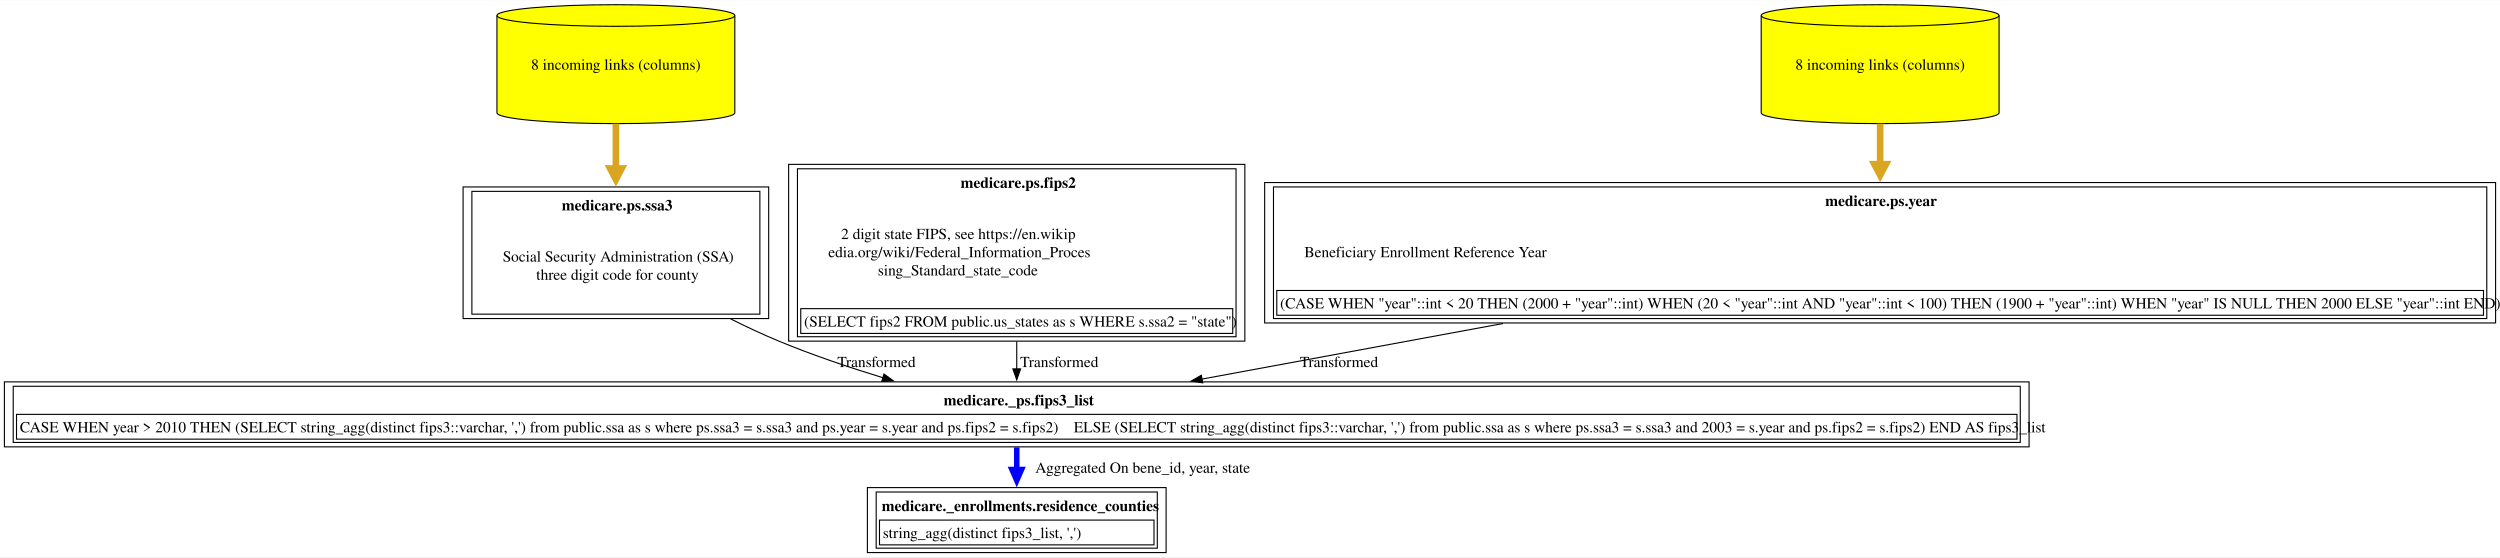
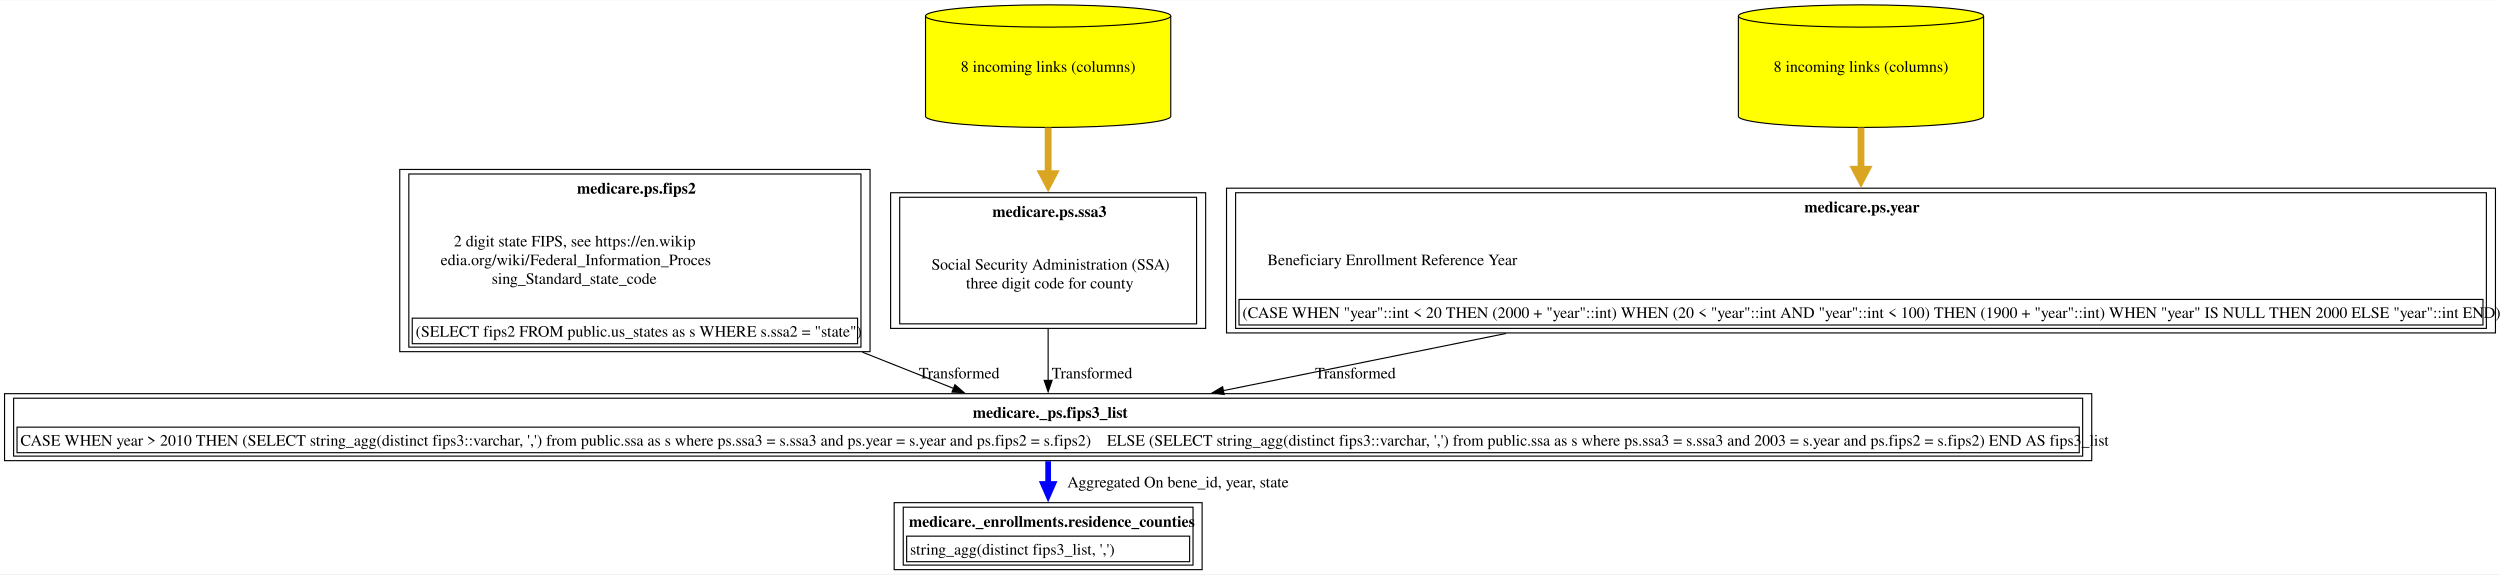
- <svg xmlns="http://www.w3.org/2000/svg" xmlns:xlink="http://www.w3.org/1999/xlink" width="2270pt" height="506pt" viewBox="0.00 0.00 2270.12 505.50">
+ <svg xmlns="http://www.w3.org/2000/svg" xmlns:xlink="http://www.w3.org/1999/xlink" width="2202pt" height="506pt" viewBox="0.00 0.00 2202.12 505.50">
  <g id="graph0" class="graph" transform="scale(1 1) rotate(0) translate(4 501.5)">
-     <polygon fill="white" stroke="none" points="-4,4 -4,-501.5 2266.12,-501.5 2266.12,4 -4,4" />
+     <polygon fill="white" stroke="none" points="-4,4 -4,-501.5 2198.12,-501.5 2198.12,4 -4,4" />
    <g id="node1" class="node">
      <g id="a_node1">
        <a xlink:href="../medicare._enrollments/residence_counties.html" xlink:title="&lt;TABLE&gt;" target="_blank">
          <polygon fill="none" stroke="black" points="1054.88,-59 783.62,-59 783.62,0 1054.88,0 1054.88,-59" />
          <text text-anchor="start" x="796.62" y="-37.7" font-family="Times,serif" font-weight="bold" font-size="14.00">medicare._enrollments.residence_counties</text>
          <polygon fill="none" stroke="black" points="794.62,-7 794.62,-29.5 1043.88,-29.5 1043.88,-7 794.62,-7" />
          <text text-anchor="start" x="797.62" y="-13.2" font-family="Times,serif" font-size="14.00">string_agg(distinct fips3_list, ',')</text>
          <polygon fill="none" stroke="black" points="791.62,-4 791.62,-55 1046.88,-55 1046.88,-4 791.62,-4" />
        </a>
      </g>
    </g>
    <g id="node2" class="node">
      <g id="a_node2">
        <a xlink:href="../medicare._ps/fips3_list.html" xlink:title="&lt;TABLE&gt;" target="_blank">
          <polygon fill="none" stroke="black" points="1838.5,-155 0,-155 0,-96 1838.5,-96 1838.5,-155" />
          <text text-anchor="start" x="852.88" y="-133.7" font-family="Times,serif" font-weight="bold" font-size="14.00">medicare._ps.fips3_list</text>
          <polygon fill="none" stroke="black" points="11,-103 11,-125.5 1827.5,-125.5 1827.5,-103 11,-103" />
          <text text-anchor="start" x="14" y="-109.2" font-family="Times,serif" font-size="14.00">CASE WHEN year &gt; 2010 THEN (SELECT string_agg(distinct fips3::varchar, ',') from public.ssa as s where ps.ssa3 = s.ssa3 and ps.year = s.year and ps.fips2 = s.fips2)    ELSE (SELECT string_agg(distinct fips3::varchar, ',') from public.ssa as s where ps.ssa3 = s.ssa3 and 2003 = s.year and ps.fips2 = s.fips2) END AS fips3_list</text>
          <polygon fill="none" stroke="black" points="8,-100 8,-151 1830.5,-151 1830.5,-100 8,-100" />
        </a>
      </g>
    </g>
    <g id="edge1" class="edge">
      <path fill="none" stroke="blue" stroke-width="5" d="M919.25,-95.53C919.25,-89.13 919.25,-82.2 919.25,-75.33" />
      <polygon fill="blue" stroke="blue" stroke-width="5" points="923.63,-75.45 919.25,-65.45 914.88,-75.45 923.63,-75.45" />
      <text text-anchor="middle" x="1033.62" y="-72.45" font-family="Times,serif" font-size="14.00">	  Aggregated On bene_id, year, state</text>
    </g>
    <g id="node3" class="node">
      <g id="a_node3">
-         <a xlink:href="../medicare.ps/ssa3.html" xlink:title="&lt;TABLE&gt;" target="_blank">
-           <polygon fill="none" stroke="black" points="694,-332 416.5,-332 416.5,-212.5 694,-212.5 694,-332" />
-           <text text-anchor="start" x="506.12" y="-310.7" font-family="Times,serif" font-weight="bold" font-size="14.00">medicare.ps.ssa3</text>
-           <text text-anchor="start" x="452.5" y="-264.2" font-family="Times,serif" font-size="14.00">Social Security Administration (SSA)</text>
-           <text text-anchor="start" x="482.88" y="-247.7" font-family="Times,serif" font-size="14.00">three digit code for county</text>
-           <polygon fill="none" stroke="black" points="424.5,-216.5 424.5,-328 686,-328 686,-216.5 424.5,-216.5" />
+         <a xlink:href="../medicare.ps/fips2.html" xlink:title="&lt;TABLE&gt;" target="_blank">
+           <polygon fill="none" stroke="black" points="762.38,-352.5 348.12,-352.5 348.12,-192 762.38,-192 762.38,-352.5" />
+           <text text-anchor="start" x="504.25" y="-331.2" font-family="Times,serif" font-weight="bold" font-size="14.00">medicare.ps.fips2</text>
+           <text text-anchor="start" x="395.75" y="-284.7" font-family="Times,serif" font-size="14.00">2 digit state FIPS, see https://en.wikip</text>
+           <text text-anchor="start" x="384.12" y="-268.2" font-family="Times,serif" font-size="14.00">edia.org/wiki/Federal_Information_Proces</text>
+           <text text-anchor="start" x="429.12" y="-251.7" font-family="Times,serif" font-size="14.00">sing_Standard_state_code</text>
+           <polygon fill="none" stroke="black" points="359.12,-199 359.12,-221.5 751.38,-221.5 751.38,-199 359.12,-199" />
+           <text text-anchor="start" x="362.12" y="-205.2" font-family="Times,serif" font-size="14.00">(SELECT fips2 FROM public.us_states as s WHERE s.ssa2 = "state")</text>
+           <polygon fill="none" stroke="black" points="356.12,-196 356.12,-348.5 754.38,-348.5 754.38,-196 356.12,-196" />
        </a>
      </g>
    </g>
    <g id="edge2" class="edge">
-       <path fill="none" stroke="black" d="M659.52,-212.15C674,-204.91 688.85,-197.97 703.25,-192 733.28,-179.55 766.54,-168.29 797.77,-158.75" />
-       <polygon fill="black" stroke="black" points="798.71,-162.13 807.27,-155.89 796.69,-155.42 798.71,-162.13" />
-       <text text-anchor="middle" x="791.88" y="-168.45" font-family="Times,serif" font-size="14.00">  Transformed</text>
+       <path fill="none" stroke="black" d="M755.62,-191.57C783.93,-180.31 811.65,-169.29 835.99,-159.61" />
+       <polygon fill="black" stroke="black" points="837.16,-162.91 845.16,-155.96 834.57,-156.41 837.16,-162.91" />
+       <text text-anchor="middle" x="840.88" y="-168.45" font-family="Times,serif" font-size="14.00">  Transformed</text>
    </g>
    <g id="node4" class="node">
      <g id="a_node4">
-         <a xlink:href="../medicare.ps/ssa3.html" xlink:title="8 incoming links (columns)" target="_blank">
-           <path fill="yellow" stroke="black" d="M663.25,-487.68C663.25,-493.1 614.84,-497.5 555.25,-497.5 495.66,-497.5 447.25,-493.1 447.25,-487.68 447.25,-487.68 447.25,-399.32 447.25,-399.32 447.25,-393.9 495.66,-389.5 555.25,-389.5 614.84,-389.5 663.25,-393.9 663.25,-399.32 663.25,-399.32 663.25,-487.68 663.25,-487.68" />
-           <path fill="none" stroke="black" d="M663.25,-487.68C663.25,-482.26 614.84,-477.86 555.25,-477.86 495.66,-477.86 447.25,-482.26 447.25,-487.68" />
-           <text text-anchor="middle" x="555.25" y="-438.45" font-family="Times,serif" font-size="14.00">8 incoming links (columns)</text>
+         <a xlink:href="../medicare.ps/ssa3.html" xlink:title="&lt;TABLE&gt;" target="_blank">
+           <polygon fill="none" stroke="black" points="1058,-332 780.5,-332 780.5,-212.5 1058,-212.5 1058,-332" />
+           <text text-anchor="start" x="870.12" y="-310.7" font-family="Times,serif" font-weight="bold" font-size="14.00">medicare.ps.ssa3</text>
+           <text text-anchor="start" x="816.5" y="-264.2" font-family="Times,serif" font-size="14.00">Social Security Administration (SSA)</text>
+           <text text-anchor="start" x="846.88" y="-247.7" font-family="Times,serif" font-size="14.00">three digit code for county</text>
+           <polygon fill="none" stroke="black" points="788.5,-216.5 788.5,-328 1050,-328 1050,-216.5 788.5,-216.5" />
        </a>
      </g>
    </g>
    <g id="edge3" class="edge">
-       <path fill="none" stroke="goldenrod" stroke-width="6" d="M555.25,-389.41C555.25,-376.38 555.25,-362.19 555.25,-348.34" />
-       <polygon fill="goldenrod" stroke="goldenrod" stroke-width="6" points="560.5,-348.79 555.25,-338.79 550,-348.79 560.5,-348.79" />
+       <path fill="none" stroke="black" d="M919.25,-212.37C919.25,-196.97 919.25,-180.71 919.25,-166.54" />
+       <polygon fill="black" stroke="black" points="922.75,-166.7 919.25,-156.7 915.75,-166.7 922.75,-166.7" />
+       <text text-anchor="middle" x="957.88" y="-168.45" font-family="Times,serif" font-size="14.00">  Transformed</text>
    </g>
    <g id="node5" class="node">
      <g id="a_node5">
-         <a xlink:href="../medicare.ps/fips2.html" xlink:title="&lt;TABLE&gt;" target="_blank">
-           <polygon fill="none" stroke="black" points="1126.38,-352.5 712.12,-352.5 712.12,-192 1126.38,-192 1126.38,-352.5" />
-           <text text-anchor="start" x="868.25" y="-331.2" font-family="Times,serif" font-weight="bold" font-size="14.00">medicare.ps.fips2</text>
-           <text text-anchor="start" x="759.75" y="-284.7" font-family="Times,serif" font-size="14.00">2 digit state FIPS, see https://en.wikip</text>
-           <text text-anchor="start" x="748.12" y="-268.2" font-family="Times,serif" font-size="14.00">edia.org/wiki/Federal_Information_Proces</text>
-           <text text-anchor="start" x="793.12" y="-251.7" font-family="Times,serif" font-size="14.00">sing_Standard_state_code</text>
-           <polygon fill="none" stroke="black" points="723.12,-199 723.12,-221.5 1115.38,-221.5 1115.38,-199 723.12,-199" />
-           <text text-anchor="start" x="726.12" y="-205.2" font-family="Times,serif" font-size="14.00">(SELECT fips2 FROM public.us_states as s WHERE s.ssa2 = "state")</text>
-           <polygon fill="none" stroke="black" points="720.12,-196 720.12,-348.5 1118.38,-348.5 1118.38,-196 720.12,-196" />
+         <a xlink:href="../medicare.ps/ssa3.html" xlink:title="8 incoming links (columns)" target="_blank">
+           <path fill="yellow" stroke="black" d="M1027.25,-487.68C1027.25,-493.1 978.84,-497.5 919.25,-497.5 859.66,-497.5 811.25,-493.1 811.25,-487.68 811.25,-487.68 811.25,-399.32 811.25,-399.32 811.25,-393.9 859.66,-389.5 919.25,-389.5 978.84,-389.5 1027.25,-393.9 1027.25,-399.32 1027.25,-399.32 1027.25,-487.68 1027.25,-487.68" />
+           <path fill="none" stroke="black" d="M1027.25,-487.68C1027.25,-482.26 978.84,-477.86 919.25,-477.86 859.66,-477.86 811.25,-482.26 811.25,-487.68" />
+           <text text-anchor="middle" x="919.25" y="-438.45" font-family="Times,serif" font-size="14.00">8 incoming links (columns)</text>
        </a>
      </g>
    </g>
    <g id="edge4" class="edge">
-       <path fill="none" stroke="black" d="M919.25,-191.68C919.25,-183.04 919.25,-174.54 919.25,-166.68" />
-       <polygon fill="black" stroke="black" points="922.75,-166.81 919.25,-156.81 915.75,-166.81 922.75,-166.81" />
-       <text text-anchor="middle" x="957.88" y="-168.45" font-family="Times,serif" font-size="14.00">  Transformed</text>
+       <path fill="none" stroke="goldenrod" stroke-width="6" d="M919.25,-389.41C919.25,-376.38 919.25,-362.19 919.25,-348.34" />
+       <polygon fill="goldenrod" stroke="goldenrod" stroke-width="6" points="924.5,-348.79 919.25,-338.79 914,-348.79 924.5,-348.79" />
    </g>
    <g id="node6" class="node">
      <g id="a_node6">
        <a xlink:href="../medicare.ps/year.html" xlink:title="&lt;TABLE&gt;" target="_blank">
-           <polygon fill="none" stroke="black" points="2262.12,-336 1144.38,-336 1144.38,-208.5 2262.12,-208.5 2262.12,-336" />
-           <text text-anchor="start" x="1653.38" y="-314.7" font-family="Times,serif" font-weight="bold" font-size="14.00">medicare.ps.year</text>
-           <text text-anchor="start" x="1180.38" y="-268.2" font-family="Times,serif" font-size="14.00">Beneficiary Enrollment Reference Year</text>
-           <polygon fill="none" stroke="black" points="1155.38,-215.5 1155.38,-238 2251.12,-238 2251.12,-215.5 1155.38,-215.5" />
-           <text text-anchor="start" x="1158.38" y="-221.7" font-family="Times,serif" font-size="14.00">(CASE WHEN "year"::int &lt; 20 THEN (2000 + "year"::int) WHEN (20 &lt; "year"::int AND "year"::int &lt; 100) THEN (1900 + "year"::int) WHEN "year" IS NULL THEN 2000 ELSE "year"::int END)</text>
-           <polygon fill="none" stroke="black" points="1152.38,-212.5 1152.38,-332 2254.12,-332 2254.12,-212.5 1152.38,-212.5" />
+           <polygon fill="none" stroke="black" points="2194.12,-336 1076.38,-336 1076.38,-208.5 2194.12,-208.5 2194.12,-336" />
+           <text text-anchor="start" x="1585.38" y="-314.7" font-family="Times,serif" font-weight="bold" font-size="14.00">medicare.ps.year</text>
+           <text text-anchor="start" x="1112.38" y="-268.2" font-family="Times,serif" font-size="14.00">Beneficiary Enrollment Reference Year</text>
+           <polygon fill="none" stroke="black" points="1087.38,-215.5 1087.38,-238 2183.12,-238 2183.12,-215.5 1087.38,-215.5" />
+           <text text-anchor="start" x="1090.38" y="-221.7" font-family="Times,serif" font-size="14.00">(CASE WHEN "year"::int &lt; 20 THEN (2000 + "year"::int) WHEN (20 &lt; "year"::int AND "year"::int &lt; 100) THEN (1900 + "year"::int) WHEN "year" IS NULL THEN 2000 ELSE "year"::int END)</text>
+           <polygon fill="none" stroke="black" points="1084.38,-212.5 1084.38,-332 2186.12,-332 2186.12,-212.5 1084.38,-212.5" />
        </a>
      </g>
    </g>
    <g id="edge5" class="edge">
-       <path fill="none" stroke="black" d="M1360.8,-208.02C1266.03,-190.53 1167.32,-172.3 1087.33,-157.53" />
-       <polygon fill="black" stroke="black" points="1088.13,-154.12 1077.66,-155.75 1086.86,-161.01 1088.13,-154.12" />
-       <text text-anchor="middle" x="1211.88" y="-168.45" font-family="Times,serif" font-size="14.00">  Transformed</text>
+       <path fill="none" stroke="black" d="M1322.5,-208.02C1236.21,-190.58 1146.36,-172.41 1073.42,-157.67" />
+       <polygon fill="black" stroke="black" points="1074.31,-154.28 1063.81,-155.73 1072.92,-161.14 1074.31,-154.28" />
+       <text text-anchor="middle" x="1189.88" y="-168.45" font-family="Times,serif" font-size="14.00">  Transformed</text>
    </g>
    <g id="node7" class="node">
      <g id="a_node7">
        <a xlink:href="../medicare.ps/year.html" xlink:title="8 incoming links (columns)" target="_blank">
-           <path fill="yellow" stroke="black" d="M1811.25,-487.68C1811.25,-493.1 1762.84,-497.5 1703.25,-497.5 1643.66,-497.5 1595.25,-493.1 1595.25,-487.68 1595.25,-487.68 1595.25,-399.32 1595.25,-399.32 1595.25,-393.9 1643.66,-389.5 1703.25,-389.5 1762.84,-389.5 1811.25,-393.9 1811.25,-399.32 1811.25,-399.32 1811.25,-487.68 1811.25,-487.68" />
-           <path fill="none" stroke="black" d="M1811.25,-487.68C1811.25,-482.26 1762.84,-477.86 1703.25,-477.86 1643.66,-477.86 1595.25,-482.26 1595.25,-487.68" />
-           <text text-anchor="middle" x="1703.25" y="-438.45" font-family="Times,serif" font-size="14.00">8 incoming links (columns)</text>
+           <path fill="yellow" stroke="black" d="M1743.25,-487.68C1743.25,-493.1 1694.84,-497.5 1635.25,-497.5 1575.66,-497.5 1527.25,-493.1 1527.25,-487.68 1527.25,-487.68 1527.25,-399.32 1527.25,-399.32 1527.25,-393.9 1575.66,-389.5 1635.25,-389.5 1694.84,-389.5 1743.25,-393.9 1743.25,-399.32 1743.25,-399.32 1743.25,-487.68 1743.25,-487.68" />
+           <path fill="none" stroke="black" d="M1743.25,-487.68C1743.25,-482.26 1694.84,-477.86 1635.25,-477.86 1575.66,-477.86 1527.25,-482.26 1527.25,-487.68" />
+           <text text-anchor="middle" x="1635.25" y="-438.45" font-family="Times,serif" font-size="14.00">8 incoming links (columns)</text>
        </a>
      </g>
    </g>
    <g id="edge6" class="edge">
-       <path fill="none" stroke="goldenrod" stroke-width="6" d="M1703.25,-389.41C1703.25,-377.68 1703.25,-365.01 1703.25,-352.5" />
-       <polygon fill="goldenrod" stroke="goldenrod" stroke-width="6" points="1708.5,-352.68 1703.25,-342.68 1698,-352.68 1708.5,-352.68" />
+       <path fill="none" stroke="goldenrod" stroke-width="6" d="M1635.25,-389.41C1635.25,-377.68 1635.25,-365.01 1635.25,-352.5" />
+       <polygon fill="goldenrod" stroke="goldenrod" stroke-width="6" points="1640.5,-352.68 1635.25,-342.68 1630,-352.68 1640.5,-352.68" />
    </g>
  </g>
</svg>
